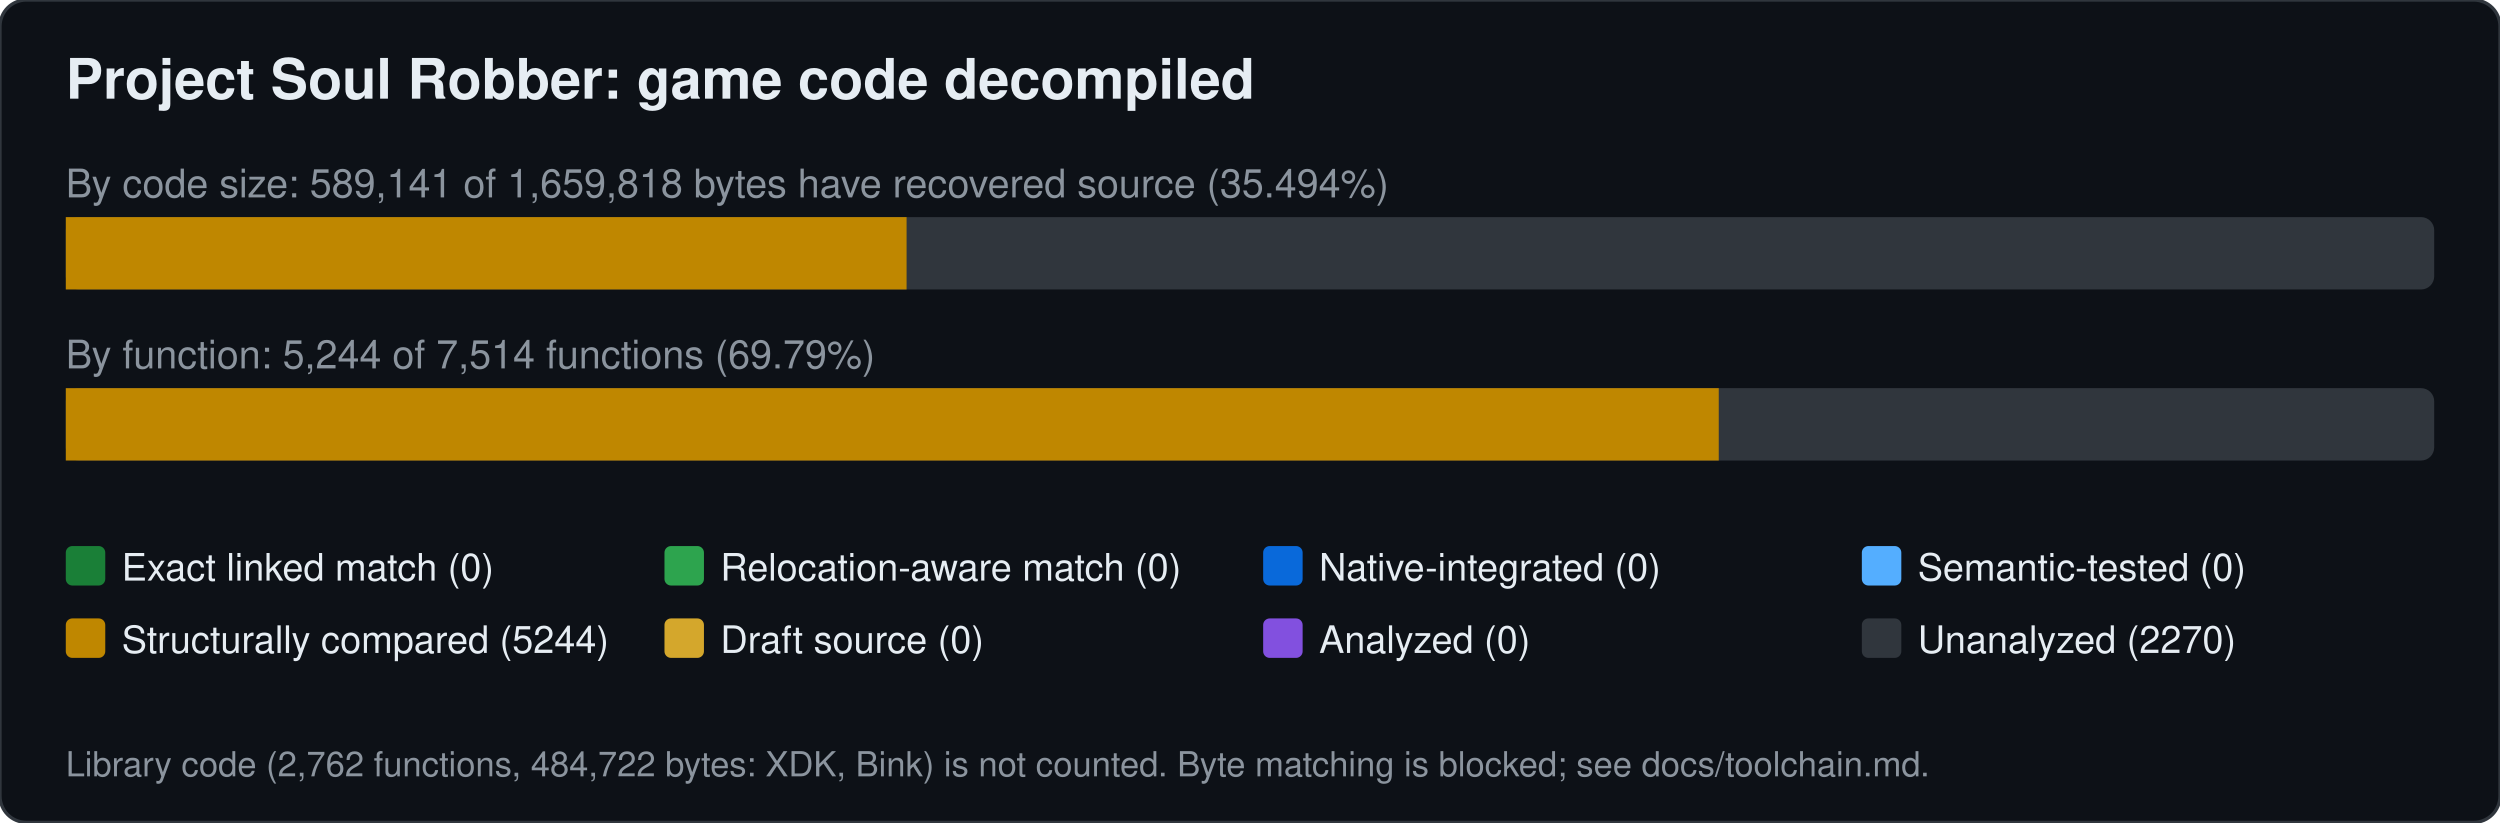
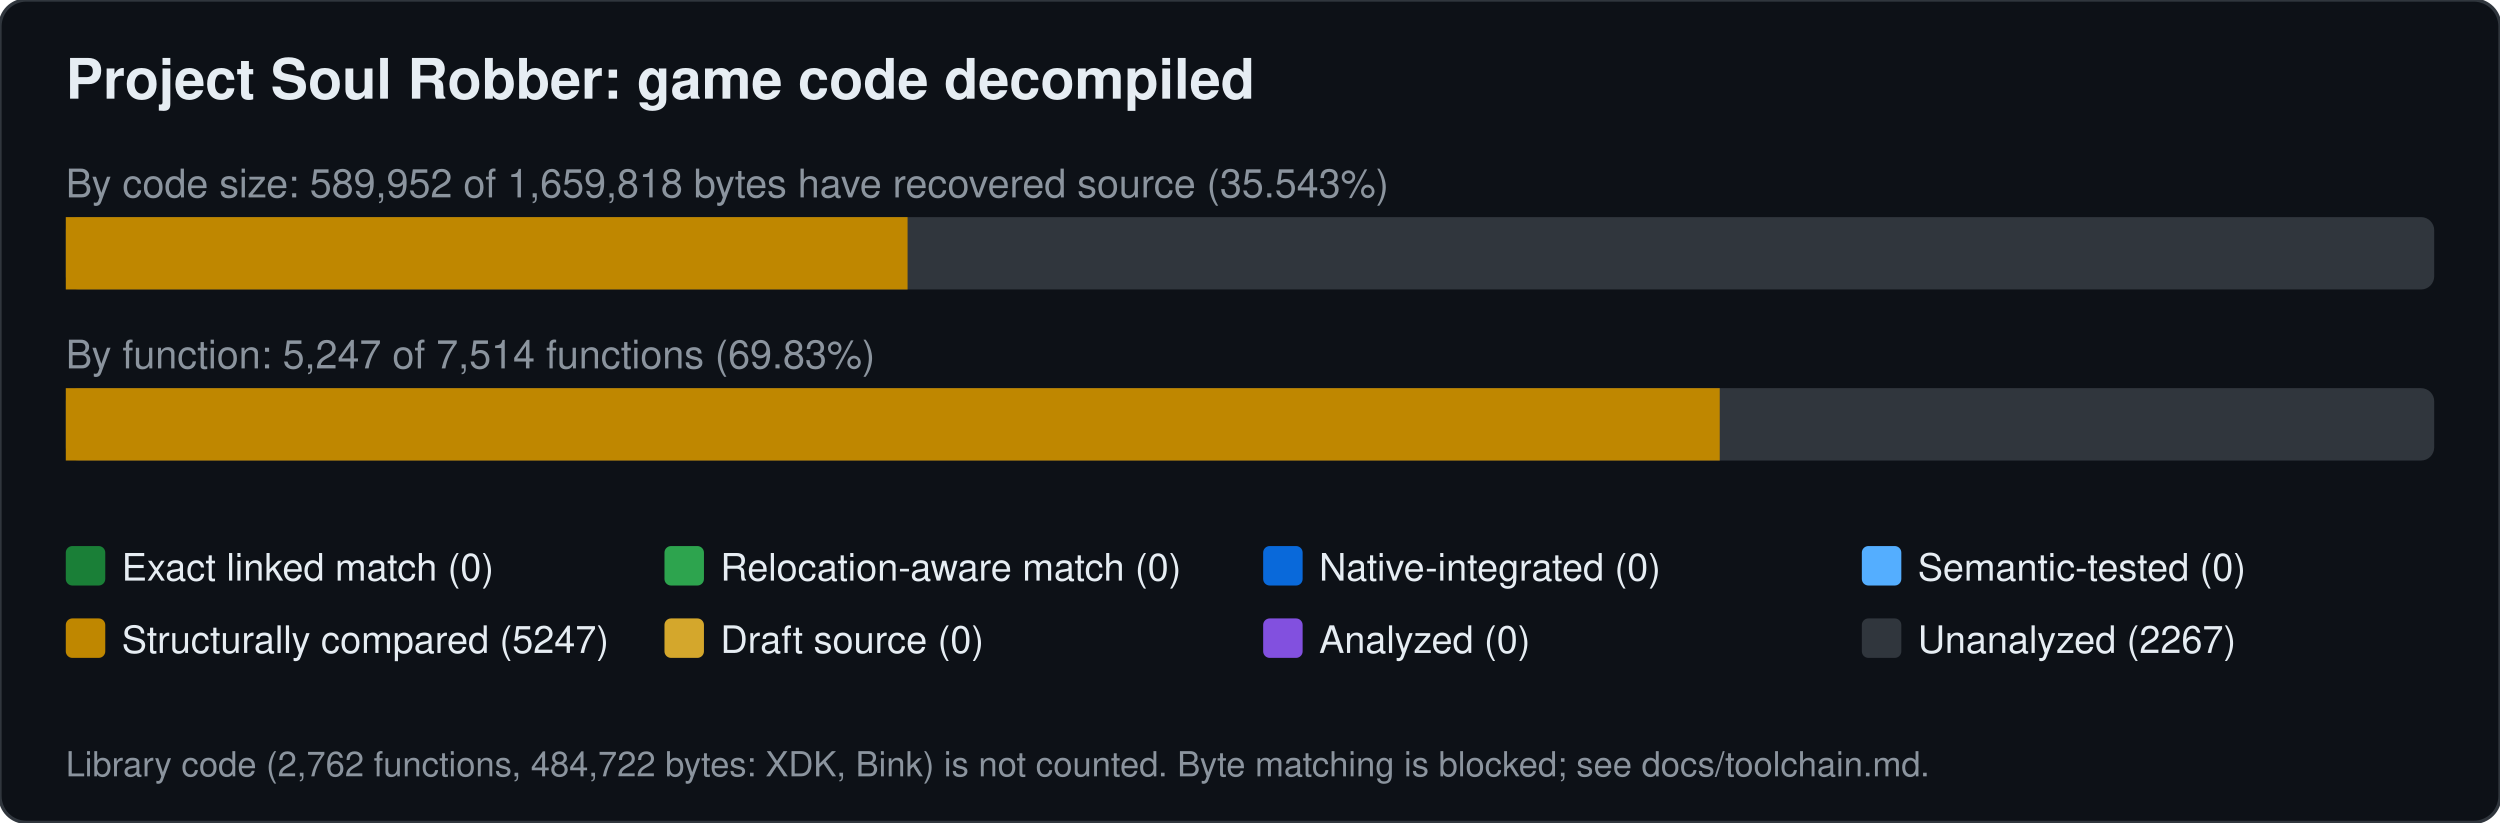
<svg xmlns="http://www.w3.org/2000/svg" width="760" height="250" viewBox="0 0 760 250" font-family="Segoe UI,Helvetica,Arial,sans-serif">
  <rect width="760" height="250" rx="8" fill="#0d1117" stroke="#30363d" />
  <text x="20" y="30" font-size="17" font-weight="600" fill="#e6edf3">Project Soul Robber: game code decompiled</text>
-   <text x="20" y="60" font-size="12" fill="#8b949e">By code size: 589,141 of 1,659,818 bytes have recovered source (35.494%)</text>
+   <text x="20" y="60" font-size="12" fill="#8b949e">By code size: 589,952 of 1,659,818 bytes have recovered source (35.543%)</text>
  <rect x="20" y="66" width="720" height="22" rx="4" fill="#30363d" />
-   <rect x="20.0" y="66" width="255.6" height="22" fill="#bf8700" />
-   <text x="20" y="112" font-size="12" fill="#8b949e">By function: 5,244 of 7,514 functions (69.79%)</text>
+   <rect x="20.0" y="66" width="255.9" height="22" fill="#bf8700" />
+   <text x="20" y="112" font-size="12" fill="#8b949e">By function: 5,247 of 7,514 functions (69.83%)</text>
  <rect x="20" y="118" width="720" height="22" rx="4" fill="#30363d" />
-   <rect x="20.0" y="118" width="502.5" height="22" fill="#bf8700" />
+   <rect x="20.0" y="118" width="502.8" height="22" fill="#bf8700" />
  <rect x="20" y="166" width="12" height="12" rx="2" fill="#1a7f37" />
  <text x="37" y="176.5" font-size="11.5" fill="#e6edf3">Exact linked match (0)</text>
  <rect x="202" y="166" width="12" height="12" rx="2" fill="#2da44e" />
  <text x="219" y="176.5" font-size="11.5" fill="#e6edf3">Relocation-aware match (0)</text>
  <rect x="384" y="166" width="12" height="12" rx="2" fill="#0969da" />
  <text x="401" y="176.5" font-size="11.5" fill="#e6edf3">Native-integrated (0)</text>
  <rect x="566" y="166" width="12" height="12" rx="2" fill="#54aeff" />
  <text x="583" y="176.5" font-size="11.5" fill="#e6edf3">Semantic-tested (0)</text>
  <rect x="20" y="188" width="12" height="12" rx="2" fill="#bf8700" />
-   <text x="37" y="198.5" font-size="11.5" fill="#e6edf3">Structurally compared (5244)</text>
+   <text x="37" y="198.5" font-size="11.5" fill="#e6edf3">Structurally compared (5247)</text>
  <rect x="202" y="188" width="12" height="12" rx="2" fill="#d4a72c" />
  <text x="219" y="198.5" font-size="11.5" fill="#e6edf3">Draft source (0)</text>
  <rect x="384" y="188" width="12" height="12" rx="2" fill="#8250df" />
  <text x="401" y="198.5" font-size="11.5" fill="#e6edf3">Analyzed (0)</text>
  <rect x="566" y="188" width="12" height="12" rx="2" fill="#30363d" />
-   <text x="583" y="198.5" font-size="11.5" fill="#e6edf3">Unanalyzed (2270)</text>
+   <text x="583" y="198.5" font-size="11.5" fill="#e6edf3">Unanalyzed (2267)</text>
  <text x="20" y="236" font-size="10.5" fill="#8b949e">Library code (2,762 functions, 484,722 bytes: XDK, Bink) is not counted. Byte matching is blocked; see docs/toolchain.md.</text>
</svg>
